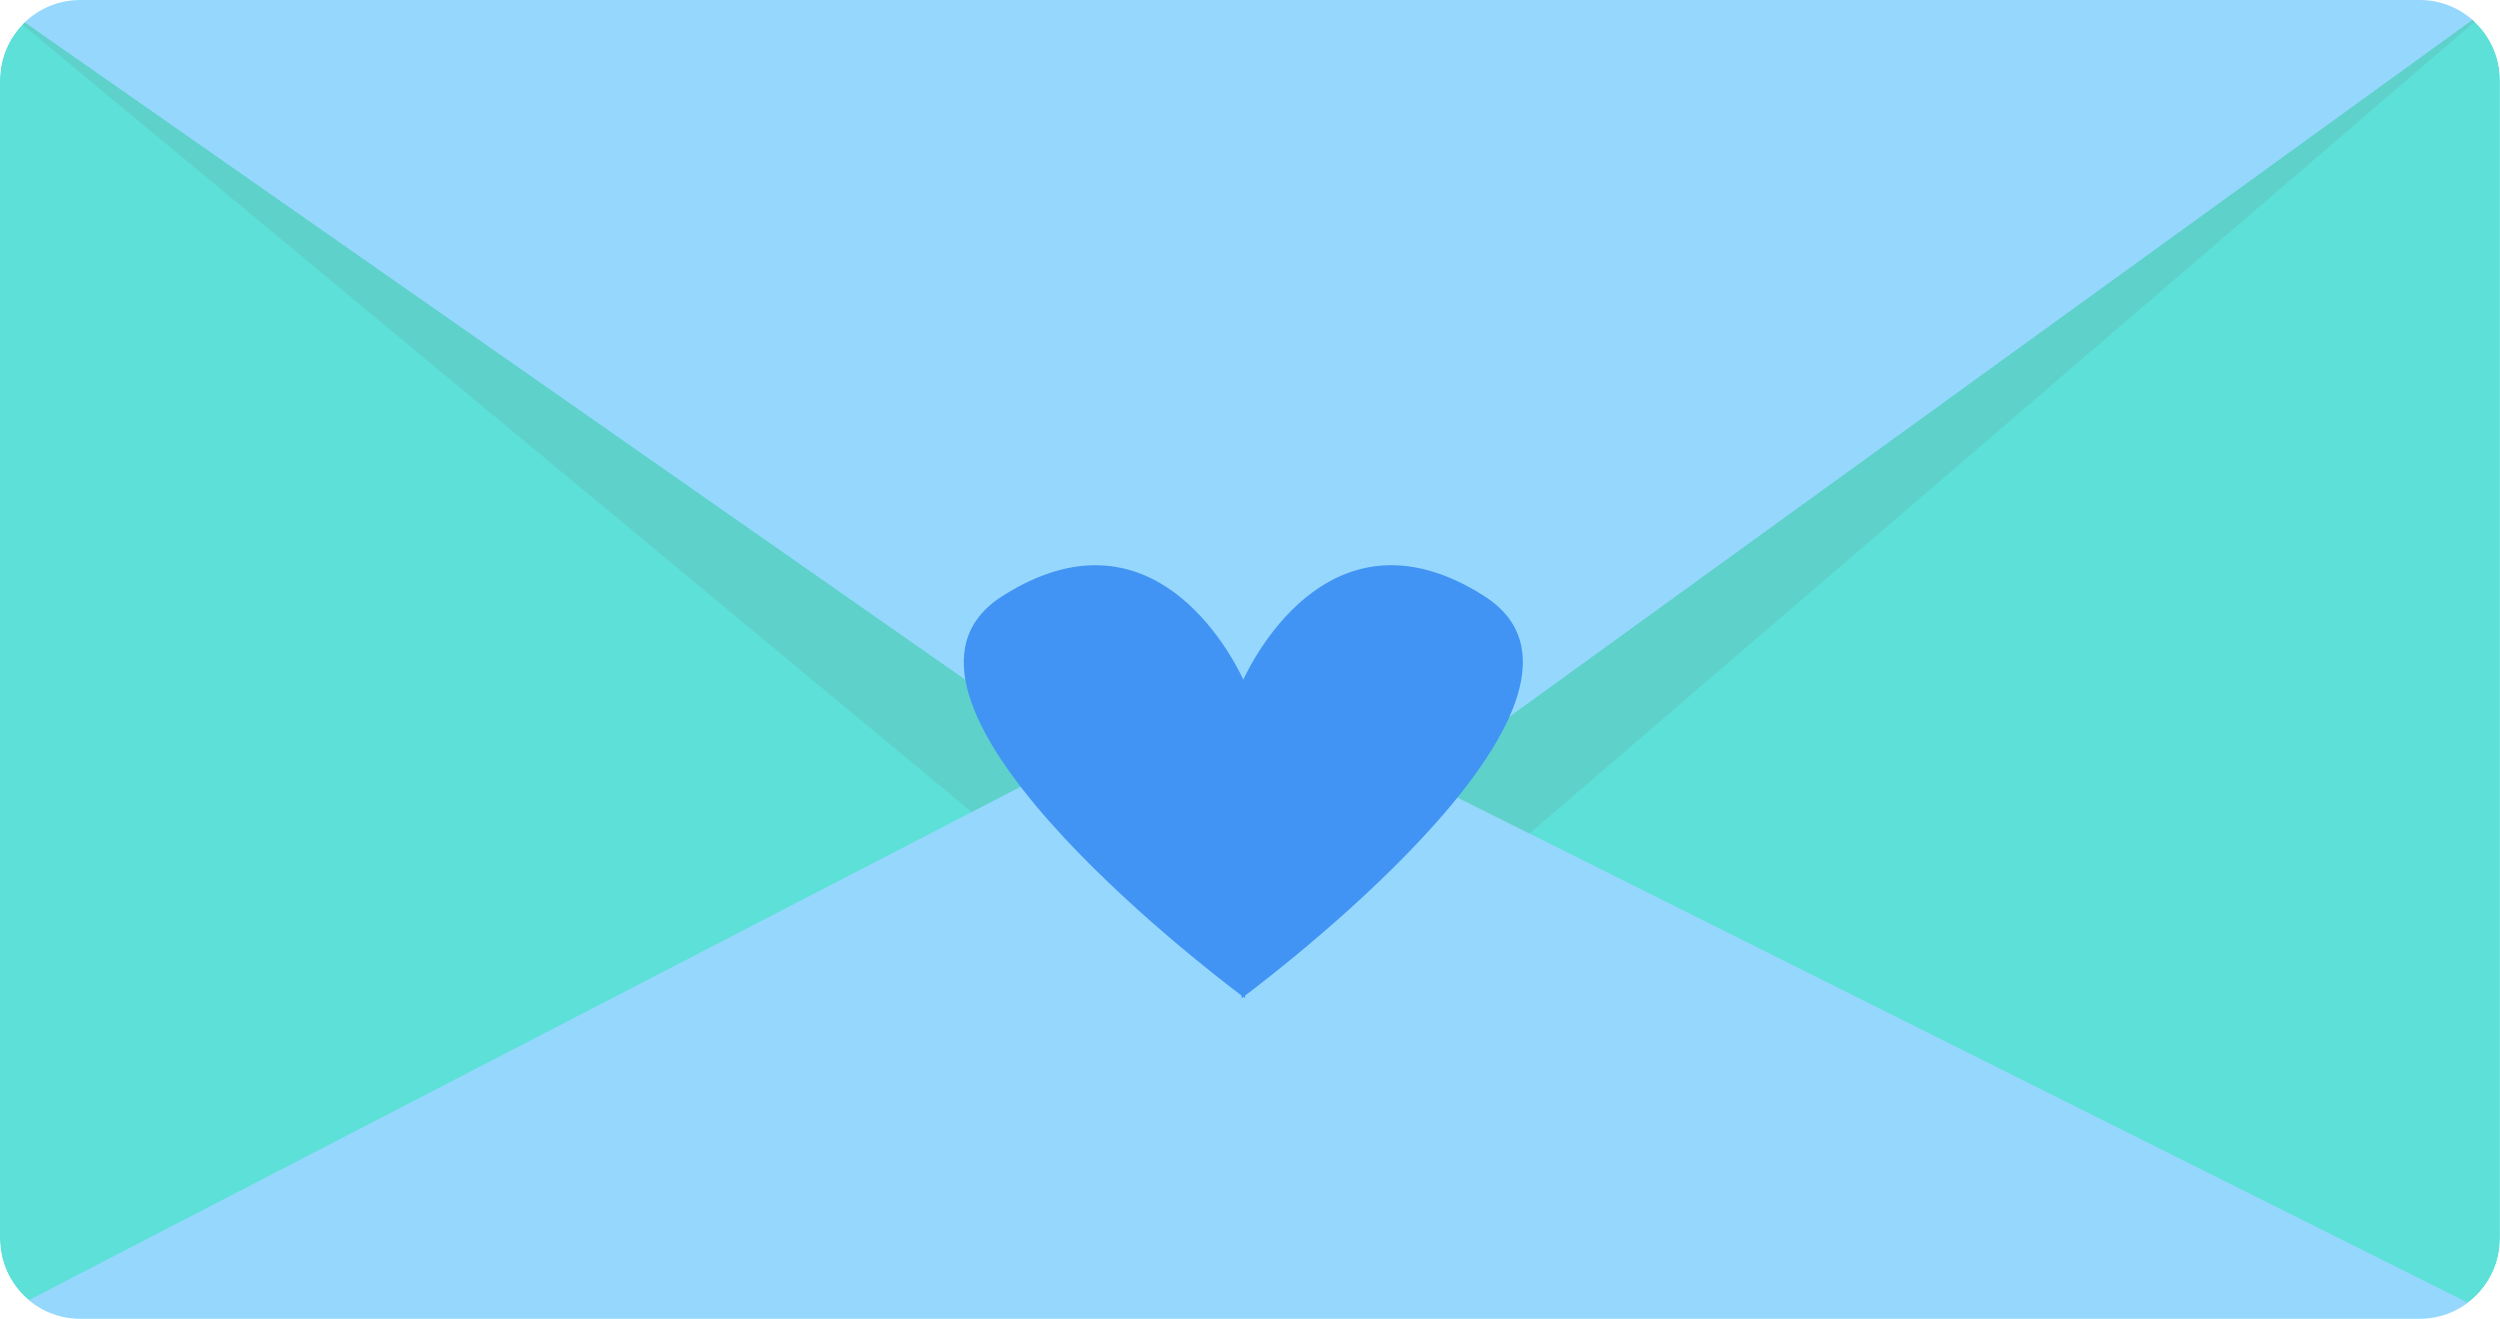
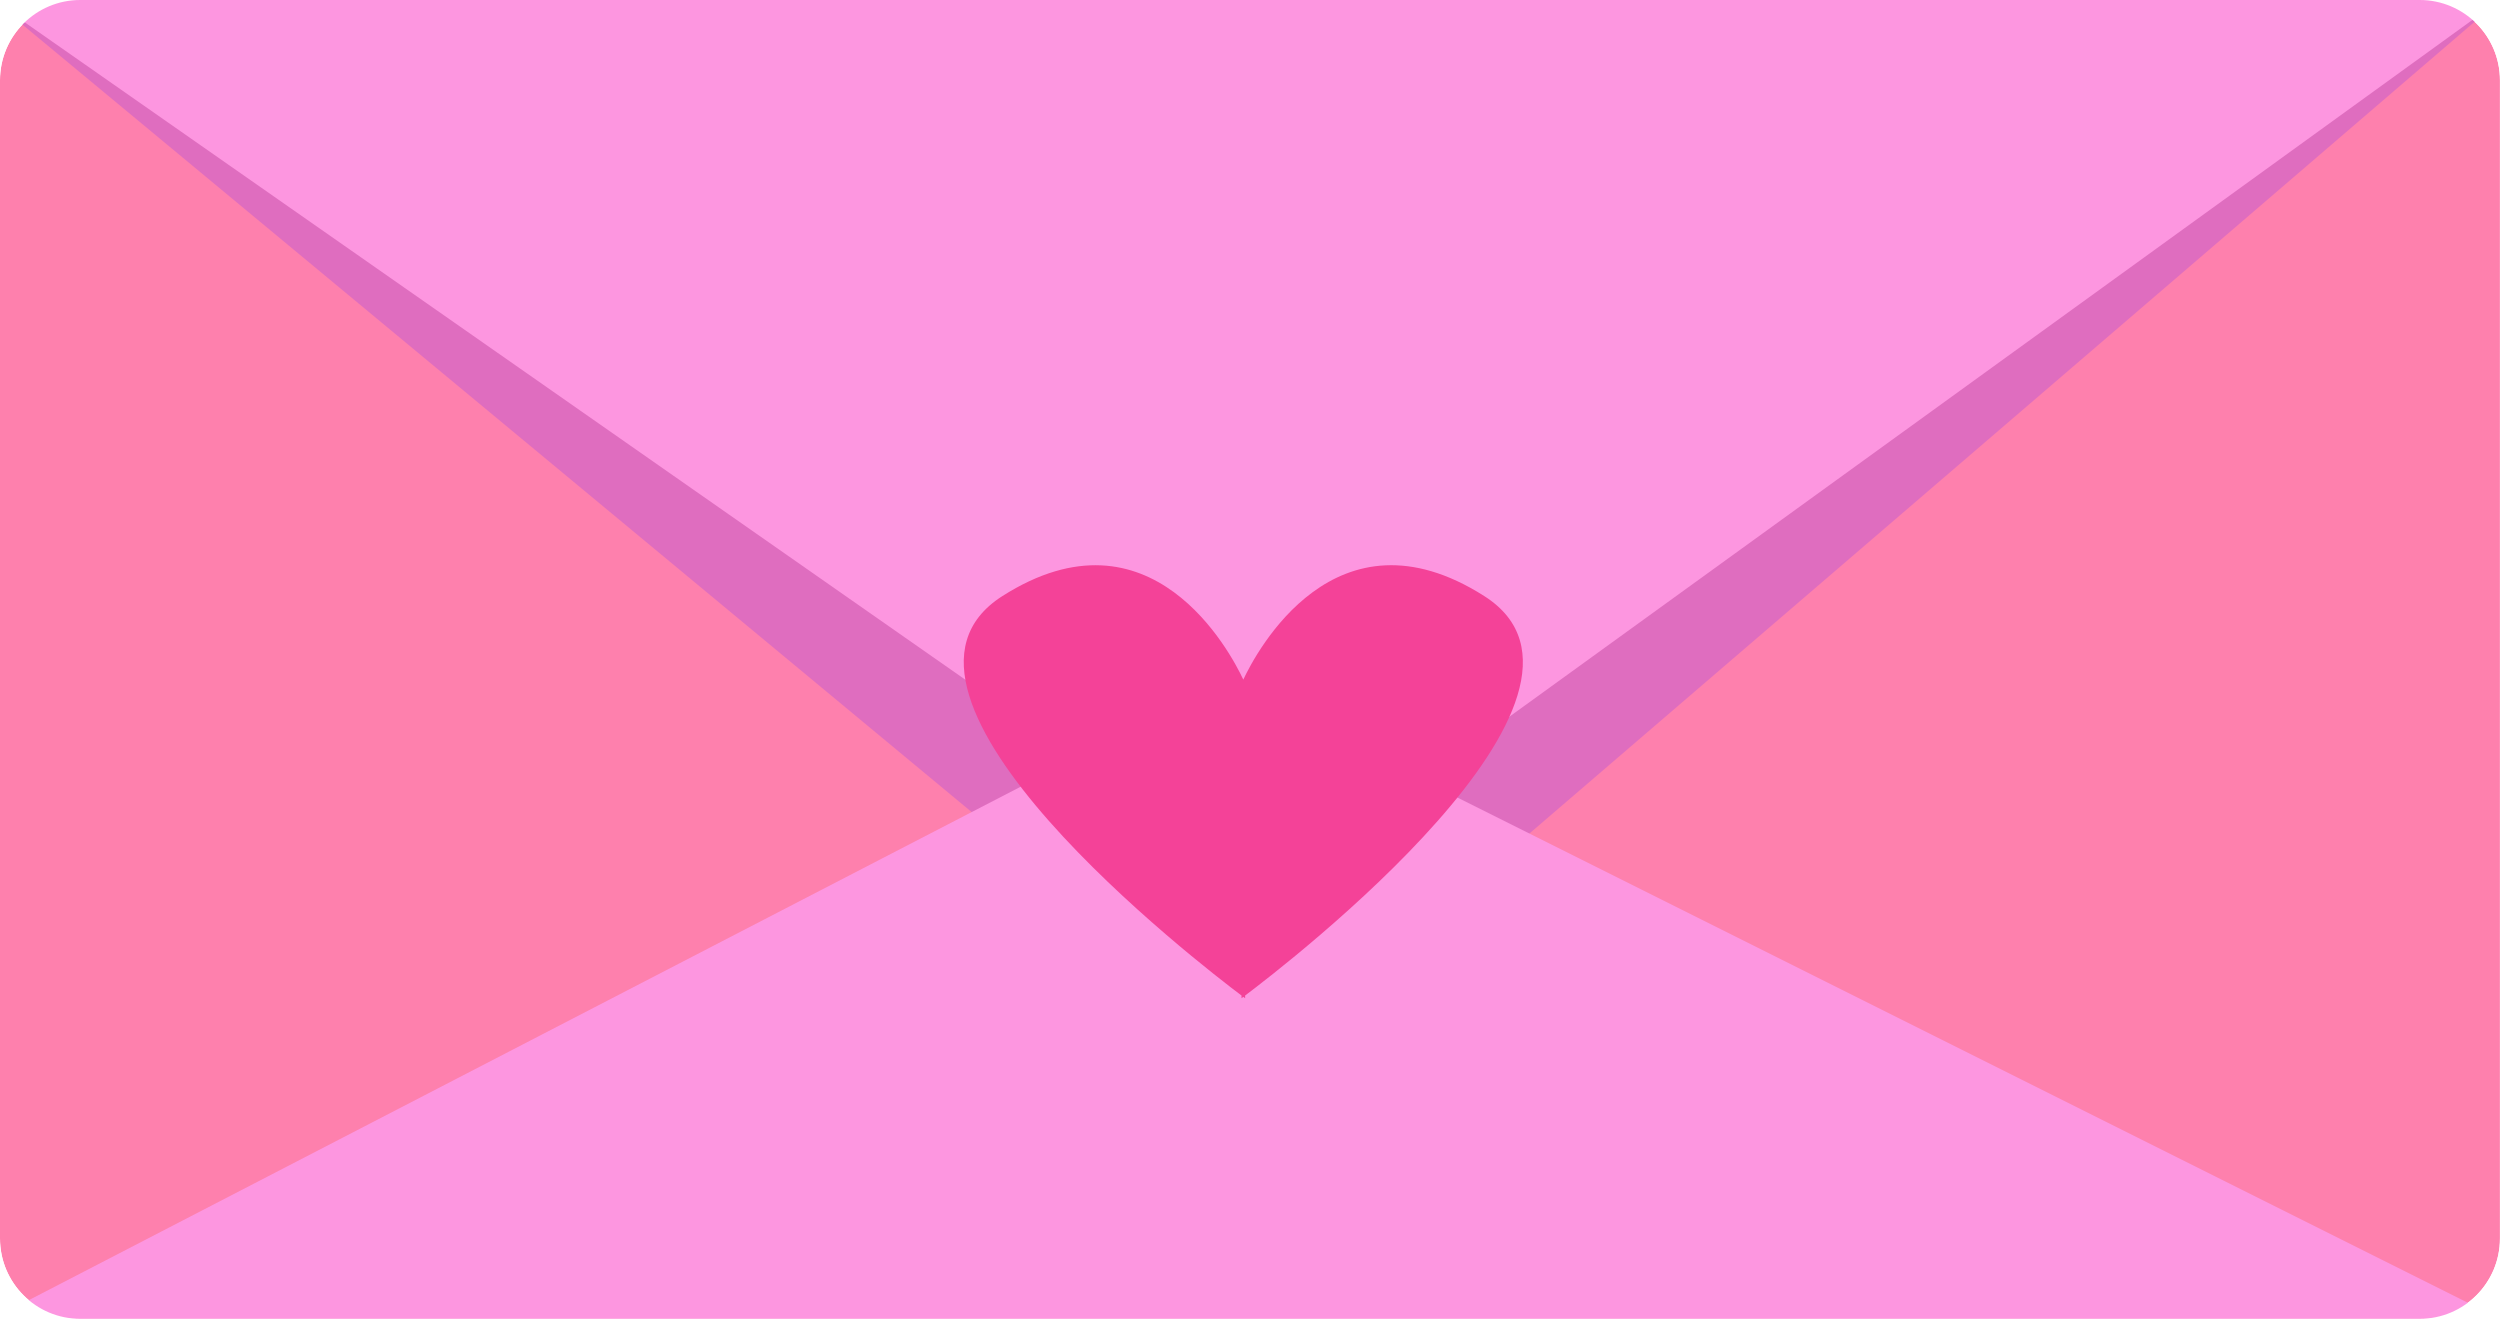
<svg xmlns="http://www.w3.org/2000/svg" width="218" height="115" viewBox="0 0 218 115" fill="none">
-   <mask id="mask0_102_13" style="mask-type:alpha" maskUnits="userSpaceOnUse" x="0" y="0" width="218" height="115">
+   <mask id="mask0_301_2" style="mask-type:alpha" maskUnits="userSpaceOnUse" x="0" y="0" width="218" height="115">
    <rect width="217.995" height="115" rx="7" fill="#5CE0D8" />
  </mask>
-   <g mask="url(#mask0_102_13)">
-     <rect width="217.995" height="115" rx="7" fill="#5CE0D8" />
-     <path d="M-0.632 0H217.995L110.577 92.253L-0.632 0Z" fill="#5ED1CA" />
-     <path d="M-0.632 0H217.995L110.577 77.72L-0.632 0Z" fill="#96D8FD" />
-     <path d="M217.995 115L-0.632 115L106.786 59.396L217.995 115Z" fill="#96D8FD" />
-     <path fill-rule="evenodd" clip-rule="evenodd" d="M108.417 86.929C108.313 87.006 108.259 87.046 108.259 87.046V86.81C104.778 84.193 73.984 60.523 87.407 51.978C100.386 43.717 107.309 56.902 108.416 59.262C109.521 56.907 116.445 43.712 129.426 51.976C142.848 60.521 112.056 84.193 108.575 86.81V87.046C108.575 87.046 108.52 87.006 108.417 86.929Z" fill="#4294F4" />
+   <g mask="url(#mask0_301_2)">
+     <rect width="217.995" height="115" rx="7" fill="#FE80AD" />
+     <path d="M-0.632 0H217.995L110.577 92.253L-0.632 0Z" fill="#DF6DBF" />
+     <path d="M-0.632 0H217.995L110.577 77.72L-0.632 0Z" fill="#FD96E0" />
+     <path d="M217.994 115L-0.632 115L106.786 59.396L217.994 115Z" fill="#FD96E0" />
+     <path fill-rule="evenodd" clip-rule="evenodd" d="M108.417 86.929C108.313 87.006 108.259 87.046 108.259 87.046V86.81C104.778 84.193 73.984 60.523 87.407 51.978C100.386 43.717 107.309 56.902 108.416 59.262C109.521 56.907 116.445 43.712 129.426 51.976C142.848 60.521 112.056 84.193 108.575 86.81V87.046C108.575 87.046 108.52 87.006 108.417 86.929Z" fill="#F44298" />
  </g>
</svg>
